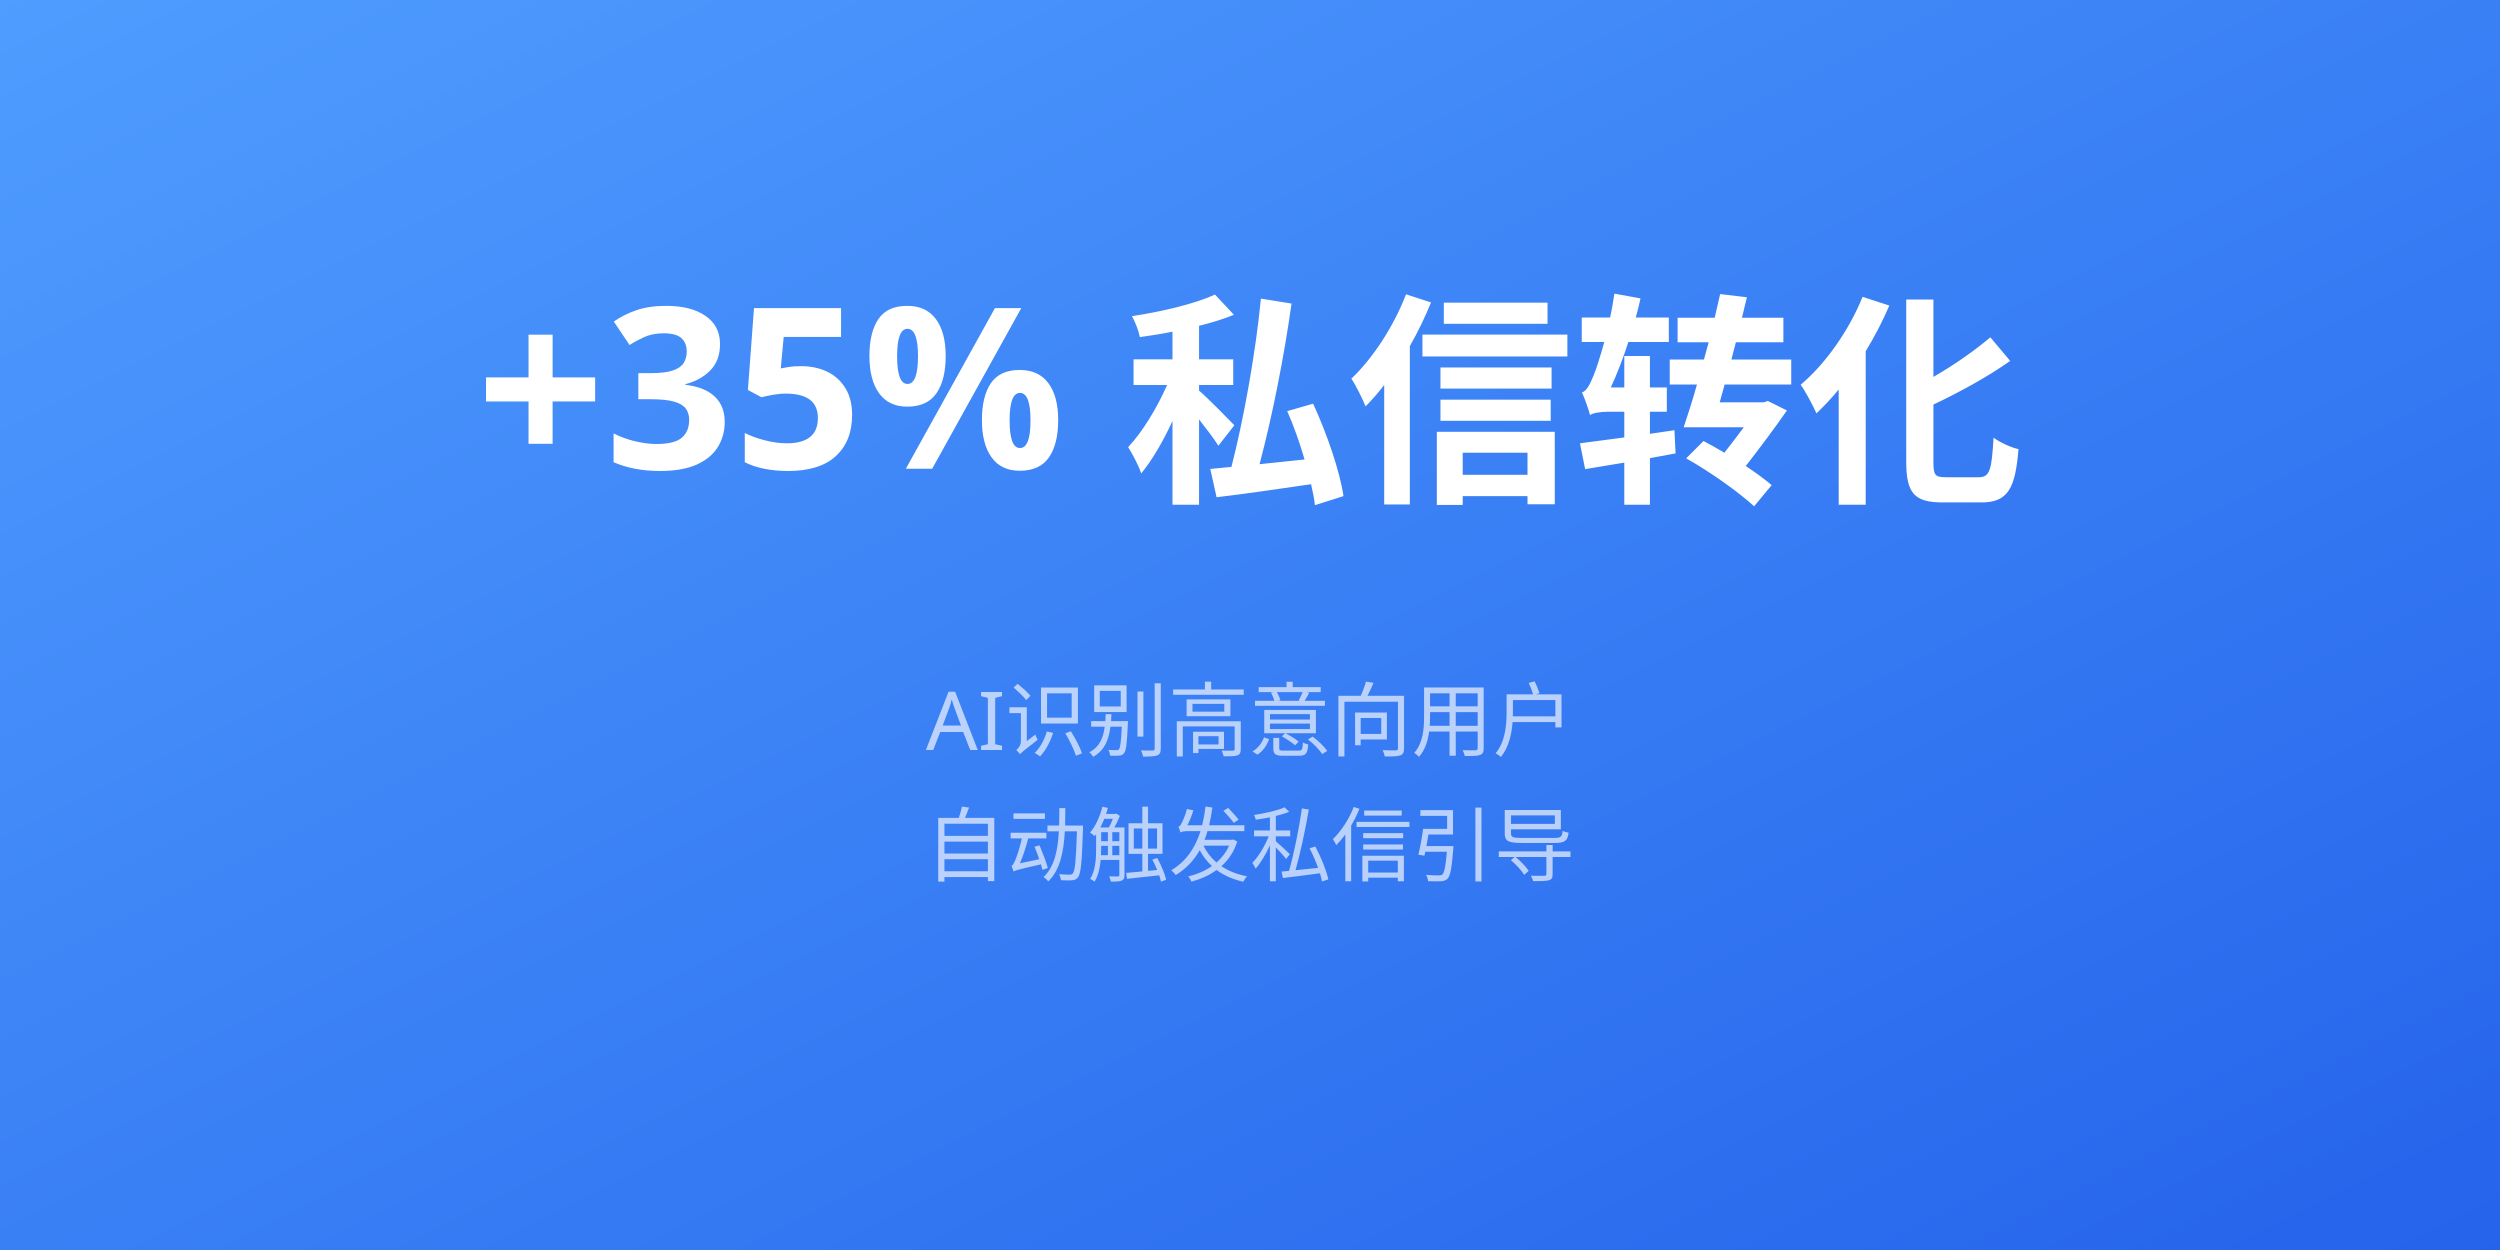
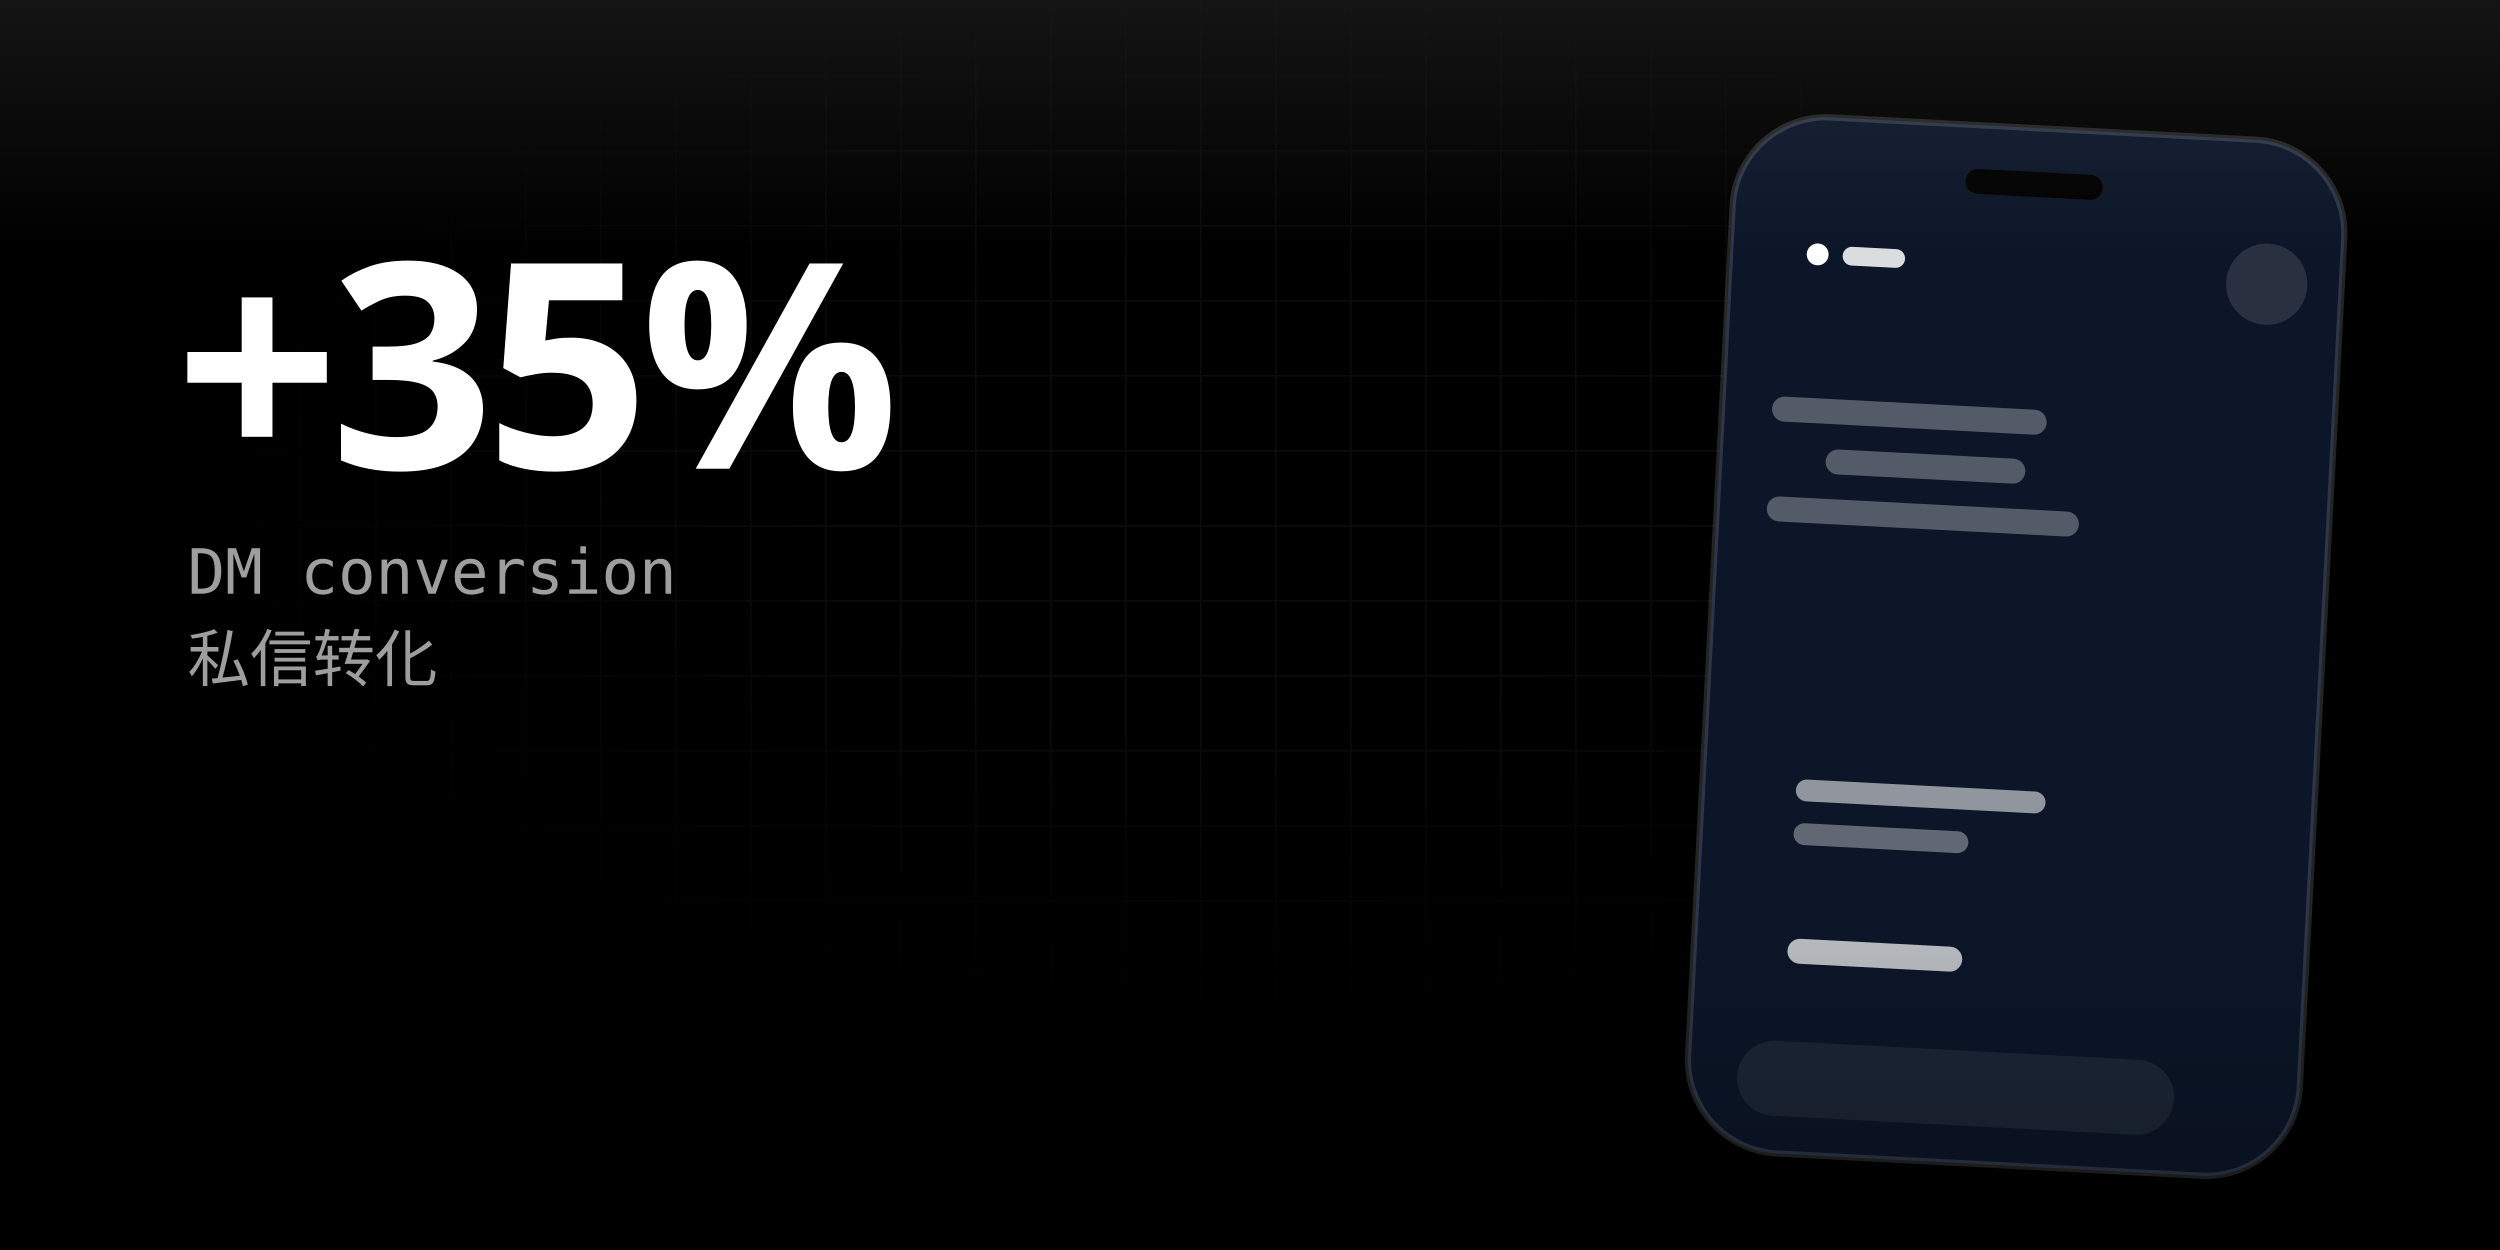
- <svg xmlns="http://www.w3.org/2000/svg" width="800" height="400">
+ <svg xmlns="http://www.w3.org/2000/svg" width="800" height="400" viewBox="0 0 800 400" fill="none" role="img" aria-label="私信转化提效 — 直播间私信引导">
  <defs>
-     <linearGradient id="bg" x1="0" y1="0" x2="1" y2="1">
-       <stop offset="0%" stop-color="#4f9dff" />
-       <stop offset="100%" stop-color="#2563eb" />
+     <linearGradient id="dm-bg" x1="0" y1="0" x2="800" y2="400" gradientUnits="userSpaceOnUse">
+       <stop offset="0" stop-color="oklch(28% 0.09 250)" />
+       <stop offset="0.55" stop-color="oklch(44% 0.15 245)" />
+       <stop offset="1" stop-color="oklch(62% 0.16 240)" />
    </linearGradient>
+     <linearGradient id="dm-film" x1="0" y1="0" x2="0" y2="400" gradientUnits="userSpaceOnUse">
+       <stop offset="0" stop-color="#ffffff" stop-opacity="0.08" />
+       <stop offset="0.2" stop-color="#ffffff" stop-opacity="0" />
+       <stop offset="0.74" stop-color="#000000" stop-opacity="0" />
+       <stop offset="1" stop-color="#000000" stop-opacity="0.26" />
+     </linearGradient>
+     <pattern id="dm-grid" width="24" height="24" patternUnits="userSpaceOnUse">
+       <path d="M24 0H0V24" fill="none" stroke="#ffffff" stroke-opacity="0.05" stroke-width="1" />
+     </pattern>
+     <radialGradient id="dm-mask" cx="0.5" cy="0.4" r="0.55">
+       <stop offset="0.3" stop-color="#fff" />
+       <stop offset="0.75" stop-color="#000" />
+     </radialGradient>
+     <mask id="dm-gridmask">
+       <rect width="800" height="400" fill="url(#dm-mask)" />
+     </mask>
+     <clipPath id="dm-clip">
+       <rect width="800" height="400" />
+     </clipPath>
  </defs>
-   <rect width="800" height="400" fill="url(#bg)" />
-   <text x="400" y="150" fill="#fff" font-family="system-ui,sans-serif" font-size="72" font-weight="700" text-anchor="middle">+35% 私信转化</text>
-   <text x="400" y="240" fill="#fff" font-family="system-ui,sans-serif" font-size="26" text-anchor="middle" opacity="0.65">AI识别高意向用户</text>
-   <text x="400" y="280" fill="#fff" font-family="system-ui,sans-serif" font-size="26" text-anchor="middle" opacity="0.65">自动触发私信引导</text>
+   <g clip-path="url(#dm-clip)">
+     <rect width="800" height="400" fill="url(#dm-bg)" />
+     <rect width="800" height="400" fill="url(#dm-grid)" mask="url(#dm-gridmask)" />
+     <text x="56" y="150" font-family="Geist, system-ui, sans-serif" font-size="92" font-weight="700" letter-spacing="-3" fill="#ffffff">+35%</text>
+     <text x="60" y="190" font-family="Geist Mono, ui-monospace, monospace" font-size="20" fill="#ffffff" fill-opacity="0.62">DM conversion</text>
+     <text x="60" y="218" font-family="Geist Mono, ui-monospace, monospace" font-size="20" fill="#ffffff" fill-opacity="0.62">私信转化</text>
+     <g transform="translate(556 36) rotate(3)">
+       <rect x="0" y="0" width="196" height="332" rx="30" fill="#0c1628" stroke="#ffffff" stroke-opacity="0.14" stroke-width="2" />
+       <rect x="74" y="14" width="44" height="8" rx="4" fill="#000" />
+       <rect x="16" y="34" width="46" height="20" rx="5" fill="oklch(63% 0.21 25 / 0.92)" />
+       <circle cx="28" cy="44" r="3.5" fill="#fff" />
+       <rect x="36" y="41" width="20" height="6" rx="3" fill="#ffffff" fill-opacity="0.85" />
+       <circle cx="172" cy="46" r="13" fill="#ffffff" fill-opacity="0.12" />
+       <g opacity="0.3">
+         <rect x="16" y="90" width="88" height="8" rx="4" fill="#ffffff" />
+         <rect x="34" y="106" width="64" height="8" rx="4" fill="#ffffff" />
+         <rect x="16" y="122" width="100" height="8" rx="4" fill="#ffffff" />
+       </g>
+       <g>
+         <rect x="16" y="198" width="120" height="46" rx="14" fill="oklch(58% 0.19 255 / 0.92)" />
+         <rect x="16" y="232" width="14" height="14" fill="oklch(58% 0.19 255 / 0.92)" />
+         <rect x="30" y="212" width="80" height="7" rx="3.5" fill="#ffffff" fill-opacity="0.55" />
+         <rect x="30" y="226" width="56" height="7" rx="3.5" fill="#ffffff" fill-opacity="0.35" />
+         <rect x="16" y="252" width="92" height="30" rx="12" fill="oklch(68% 0.16 160 / 0.85)" />
+         <rect x="30" y="263" width="56" height="8" rx="4" fill="#ffffff" fill-opacity="0.7" />
+       </g>
+       <rect x="16" y="296" width="140" height="24" rx="12" fill="#ffffff" fill-opacity="0.07" />
+       <circle cx="174" cy="308" r="12" fill="oklch(78% 0.13 255 / 0.5)" />
+     </g>
+     <rect width="800" height="400" fill="url(#dm-film)" />
+   </g>
</svg>
